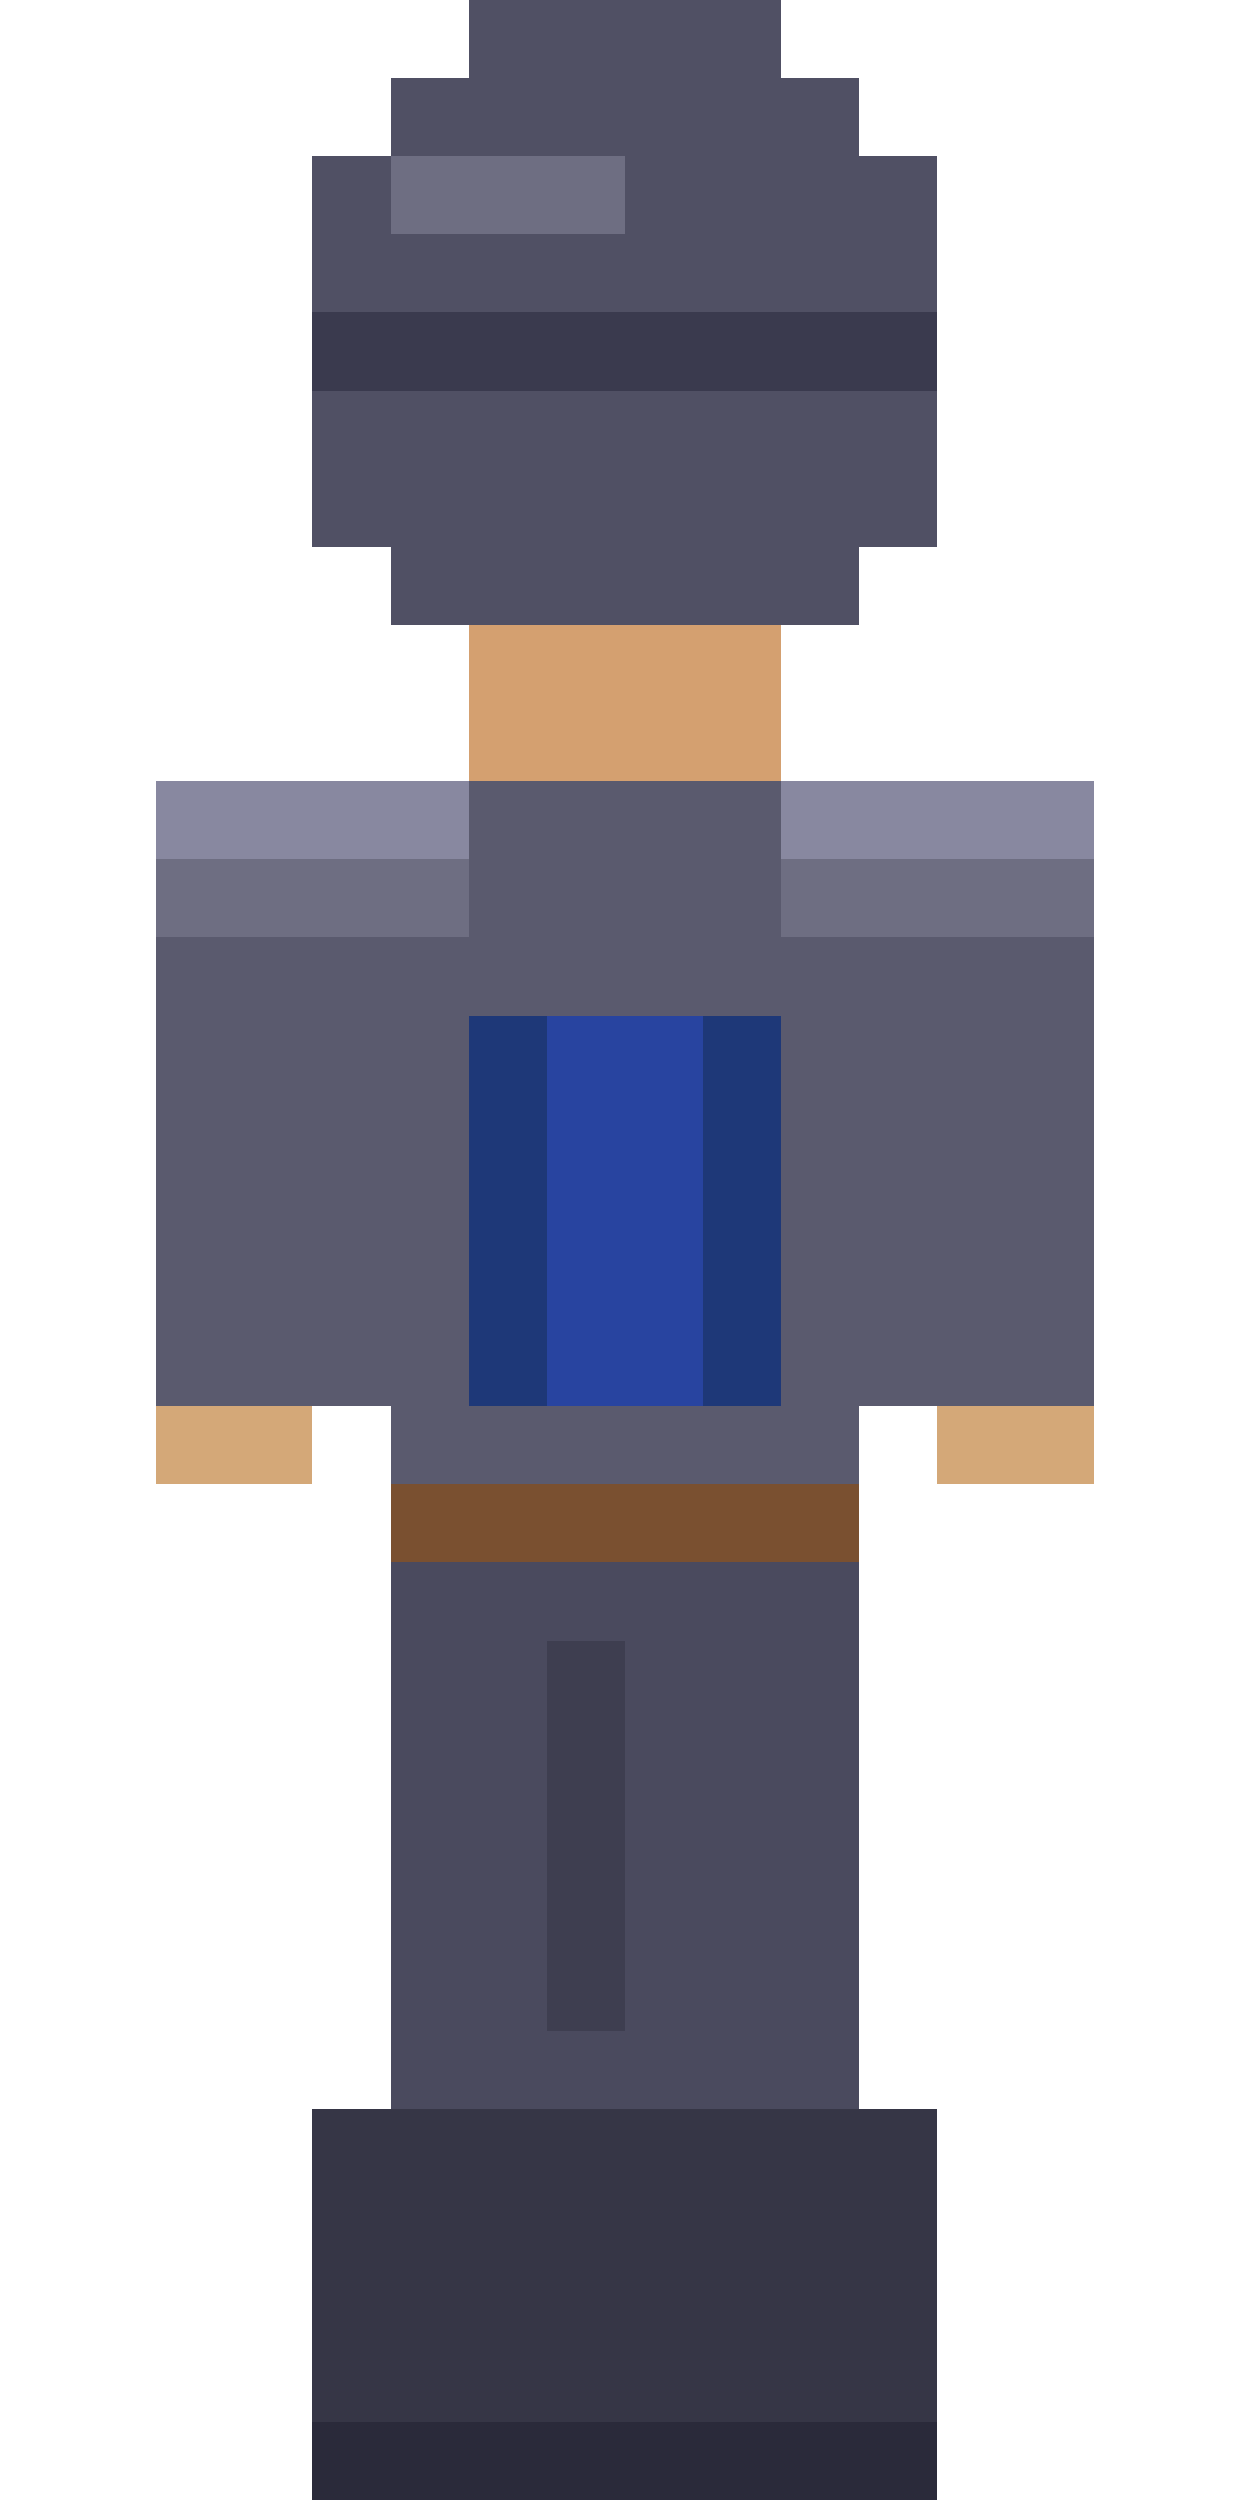
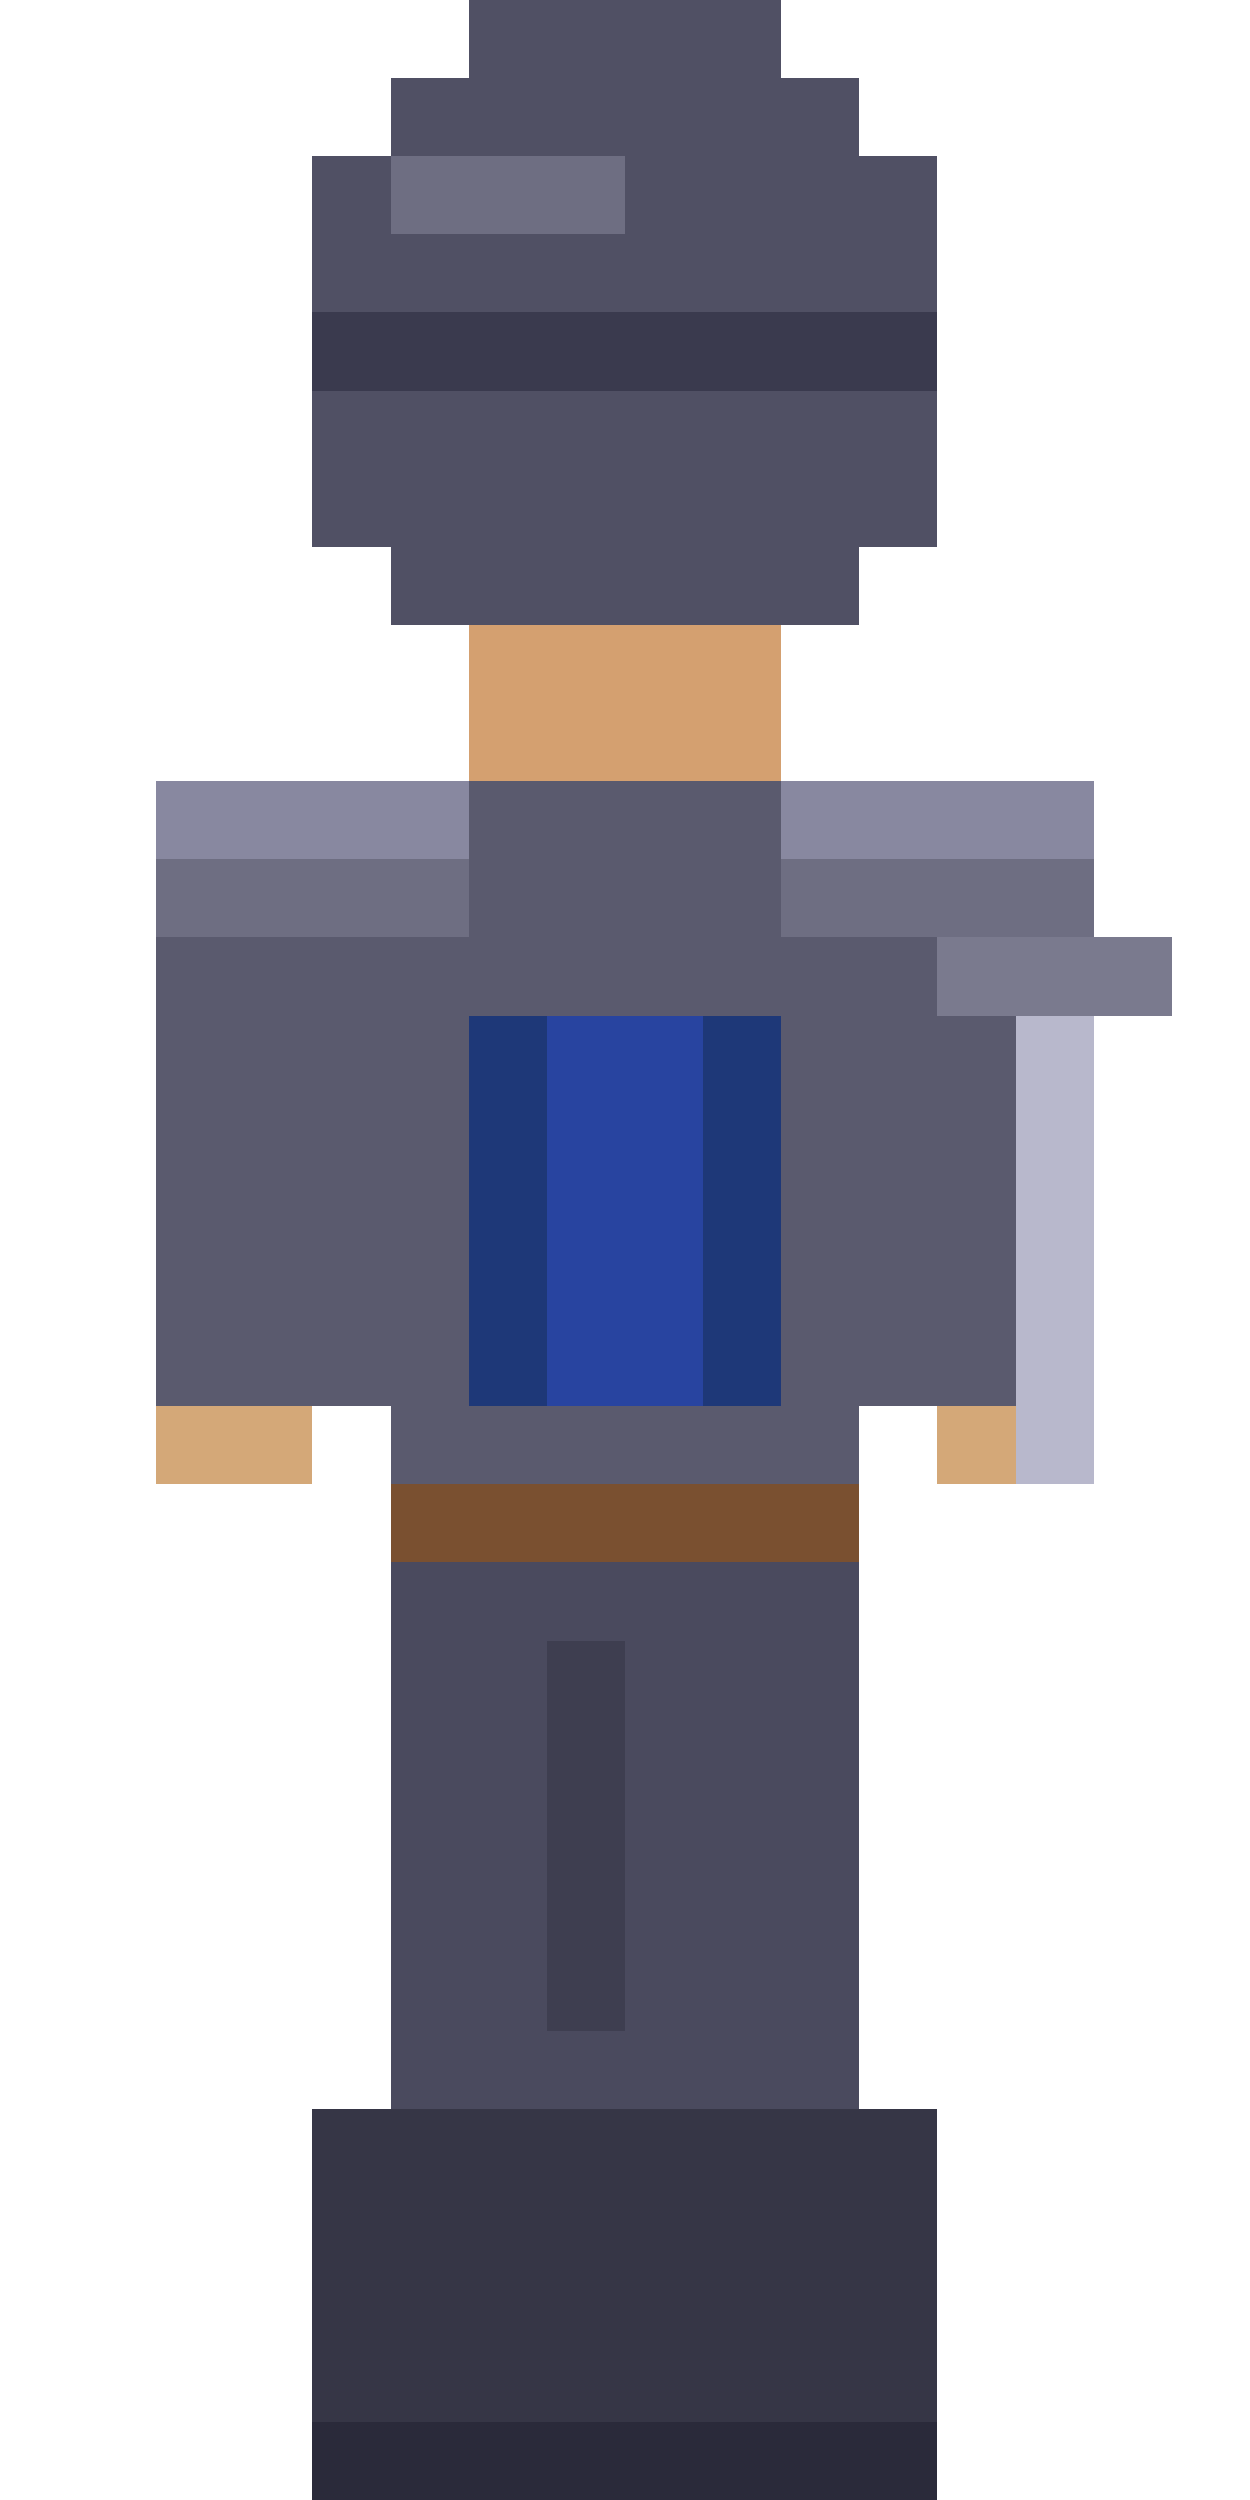
<svg xmlns="http://www.w3.org/2000/svg" viewBox="0 0 16 32" shape-rendering="crispEdges">
  <rect x="5" y="10" width="6" height="9" fill="#5A5A6E" />
  <rect x="6" y="13" width="4" height="5" fill="#1E3878" />
  <rect x="7" y="13" width="2" height="5" fill="#2844A0" />
  <rect x="6" y="0" width="4" height="1" fill="#505064" />
  <rect x="5" y="1" width="6" height="1" fill="#505064" />
  <rect x="4" y="2" width="8" height="5" fill="#505064" />
  <rect x="5" y="7" width="6" height="1" fill="#505064" />
  <rect x="5" y="2" width="3" height="1" fill="#6E6E82" />
  <rect x="4" y="4" width="8" height="1" fill="#3A3A4E" />
  <rect x="6" y="8" width="4" height="2" fill="#D4A070" />
  <rect x="2" y="10" width="4" height="1" fill="#8888A0" />
  <rect x="2" y="11" width="4" height="1" fill="#6E6E82" />
  <rect x="10" y="10" width="4" height="1" fill="#8888A0" />
  <rect x="10" y="11" width="4" height="1" fill="#6E6E82" />
  <rect x="2" y="12" width="3" height="6" fill="#5A5A6E" />
  <rect x="11" y="12" width="3" height="6" fill="#5A5A6E" />
  <rect x="2" y="18" width="2" height="1" fill="#D4A878" />
  <rect x="12" y="18" width="2" height="1" fill="#D4A878" />
+   <rect x="13" y="13" width="1" height="6" fill="#B8B8CC" />
+   <rect x="12" y="12" width="3" height="1" fill="#7A7A8E" />
  <rect x="5" y="19" width="6" height="1" fill="#7A5030" />
  <rect x="5" y="20" width="6" height="7" fill="#4A4A5E" />
  <rect x="7" y="21" width="1" height="5" fill="#3E3E50" />
  <rect x="4" y="27" width="4" height="5" fill="#363646" />
  <rect x="8" y="27" width="4" height="5" fill="#363646" />
  <rect x="4" y="31" width="4" height="1" fill="#2A2A3A" />
  <rect x="8" y="31" width="4" height="1" fill="#2A2A3A" />
</svg>
